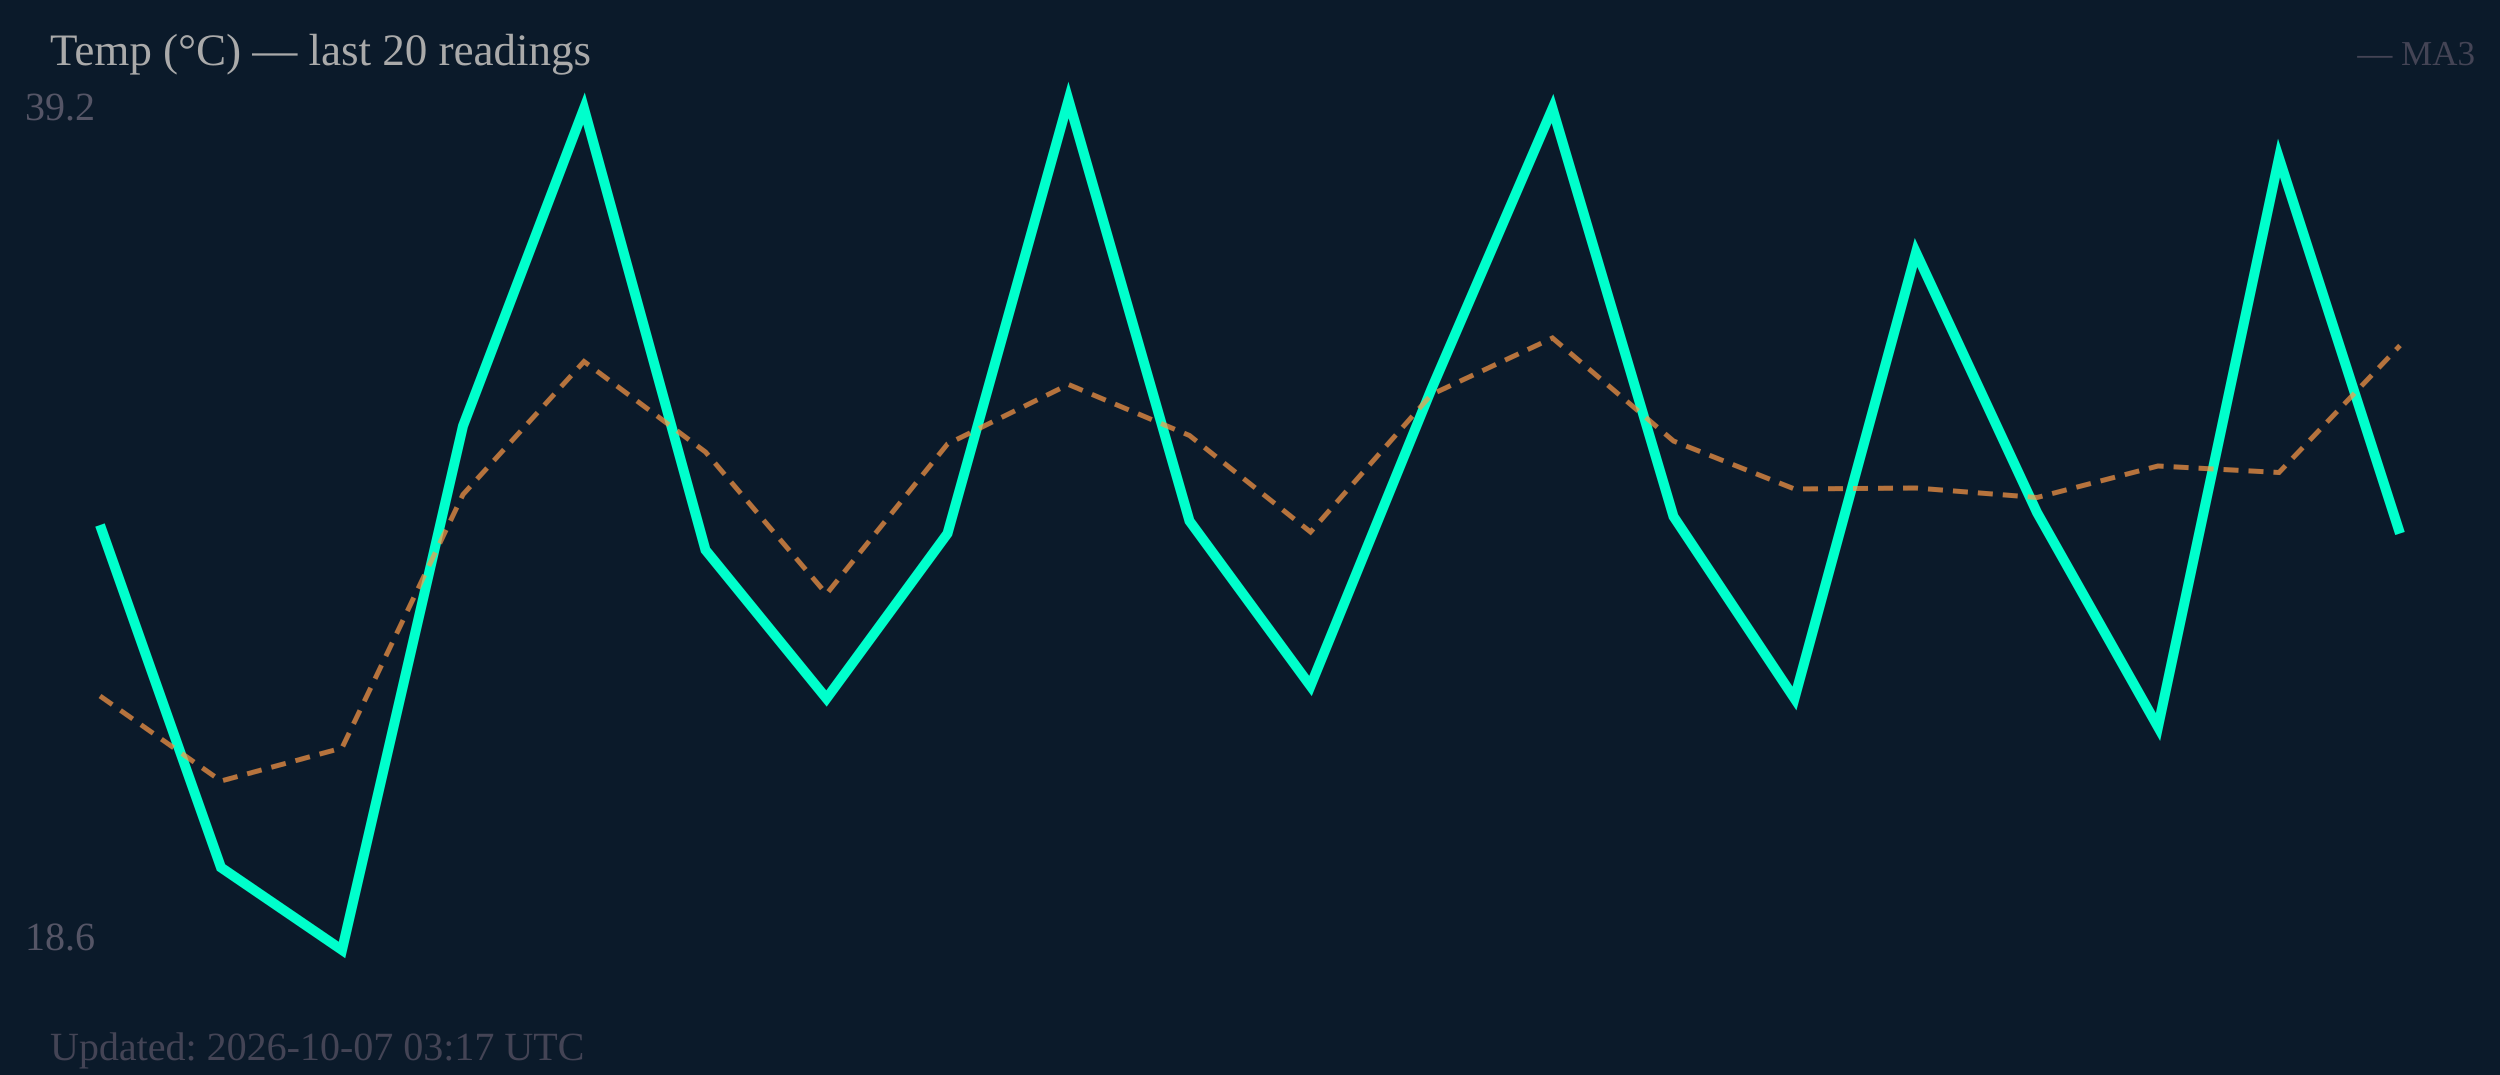
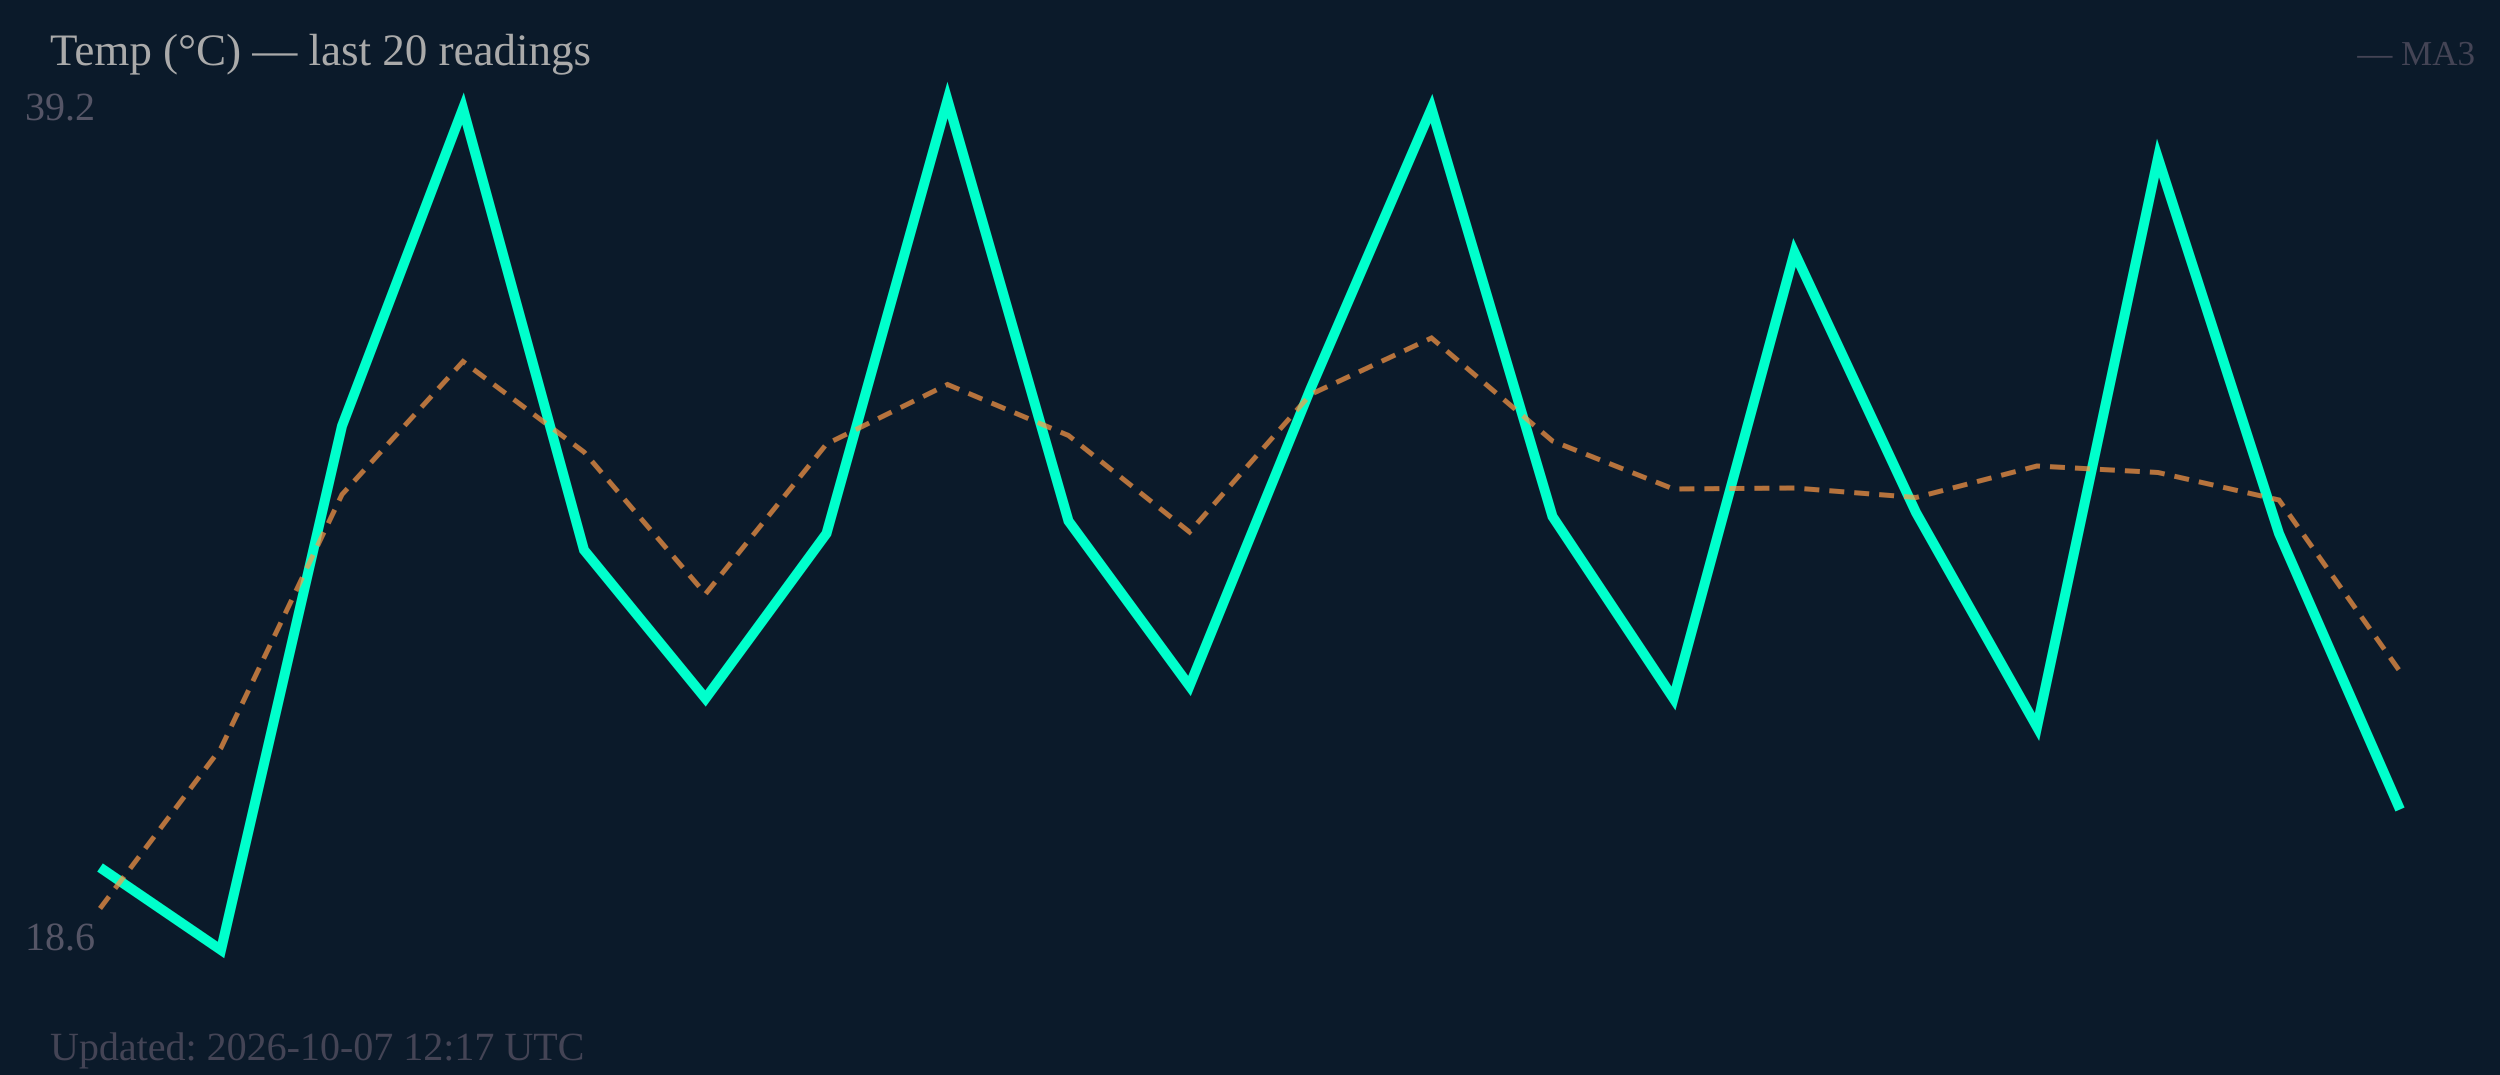
<svg xmlns="http://www.w3.org/2000/svg" width="500" height="215" viewBox="0 0 500 215">
  <rect width="500" height="215" fill="#0b1a2a" />
  <text x="5" y="24" font-size="8" fill="#556">39.2</text>
  <text x="5" y="190" font-size="8" fill="#556">18.6</text>
-   <polyline fill="none" stroke="#00ffcc" stroke-width="2" points="20.0,105.0 44.2,173.5 68.4,190.0 92.6,85.2 116.8,21.7 141.1,110.0 165.3,139.7 189.5,106.7 213.7,20.0 237.9,104.2 262.1,137.2 286.3,77.8 310.5,21.7 334.7,103.3 358.9,139.7 383.2,50.5 407.4,102.5 431.6,145.4 455.8,31.6 480.0,106.7" />
-   <polyline fill="none" stroke="#ff9944" stroke-width="1" stroke-dasharray="3,2" opacity="0.7" points="20.0,139.2 44.2,156.2 68.4,149.6 92.6,98.9 116.8,72.3 141.1,90.4 165.3,118.8 189.5,88.8 213.7,76.9 237.9,87.1 262.1,106.4 286.3,78.9 310.5,67.6 334.7,88.2 358.9,97.8 383.2,97.6 407.4,99.5 431.6,93.2 455.8,94.5 480.0,69.1" />
+   <polyline fill="none" stroke="#00ffcc" stroke-width="2" points="20.0,173.5 44.2,190.0 68.4,85.2 92.6,21.7 116.8,110.0 141.1,139.7 165.3,106.7 189.5,20.0 213.7,104.2 237.9,137.2 262.1,77.8 286.3,21.7 310.5,103.3 334.7,139.7 358.9,50.5 383.2,102.5 407.4,145.4 431.6,31.6 455.8,106.7 480.0,161.9" />
+   <polyline fill="none" stroke="#ff9944" stroke-width="1" stroke-dasharray="3,2" opacity="0.7" points="20.0,181.7 44.2,149.6 68.4,98.9 92.6,72.3 116.8,90.4 141.1,118.8 165.3,88.8 189.5,76.9 213.7,87.1 237.9,106.4 262.1,78.9 286.3,67.6 310.5,88.2 334.7,97.8 358.9,97.6 383.2,99.5 407.4,93.2 431.6,94.5 455.8,100.0 480.0,134.3" />
  <text x="10" y="13" font-size="9" fill="#aaa">Temp (°C) — last 20 readings</text>
  <text x="495" y="13" font-size="7" fill="#445" text-anchor="end">— MA3</text>
-   <text x="10" y="212" font-size="8" fill="#445">Updated: 2026-10-07 03:17 UTC</text>
+   <text x="10" y="212" font-size="8" fill="#445">Updated: 2026-10-07 12:17 UTC</text>
</svg>
